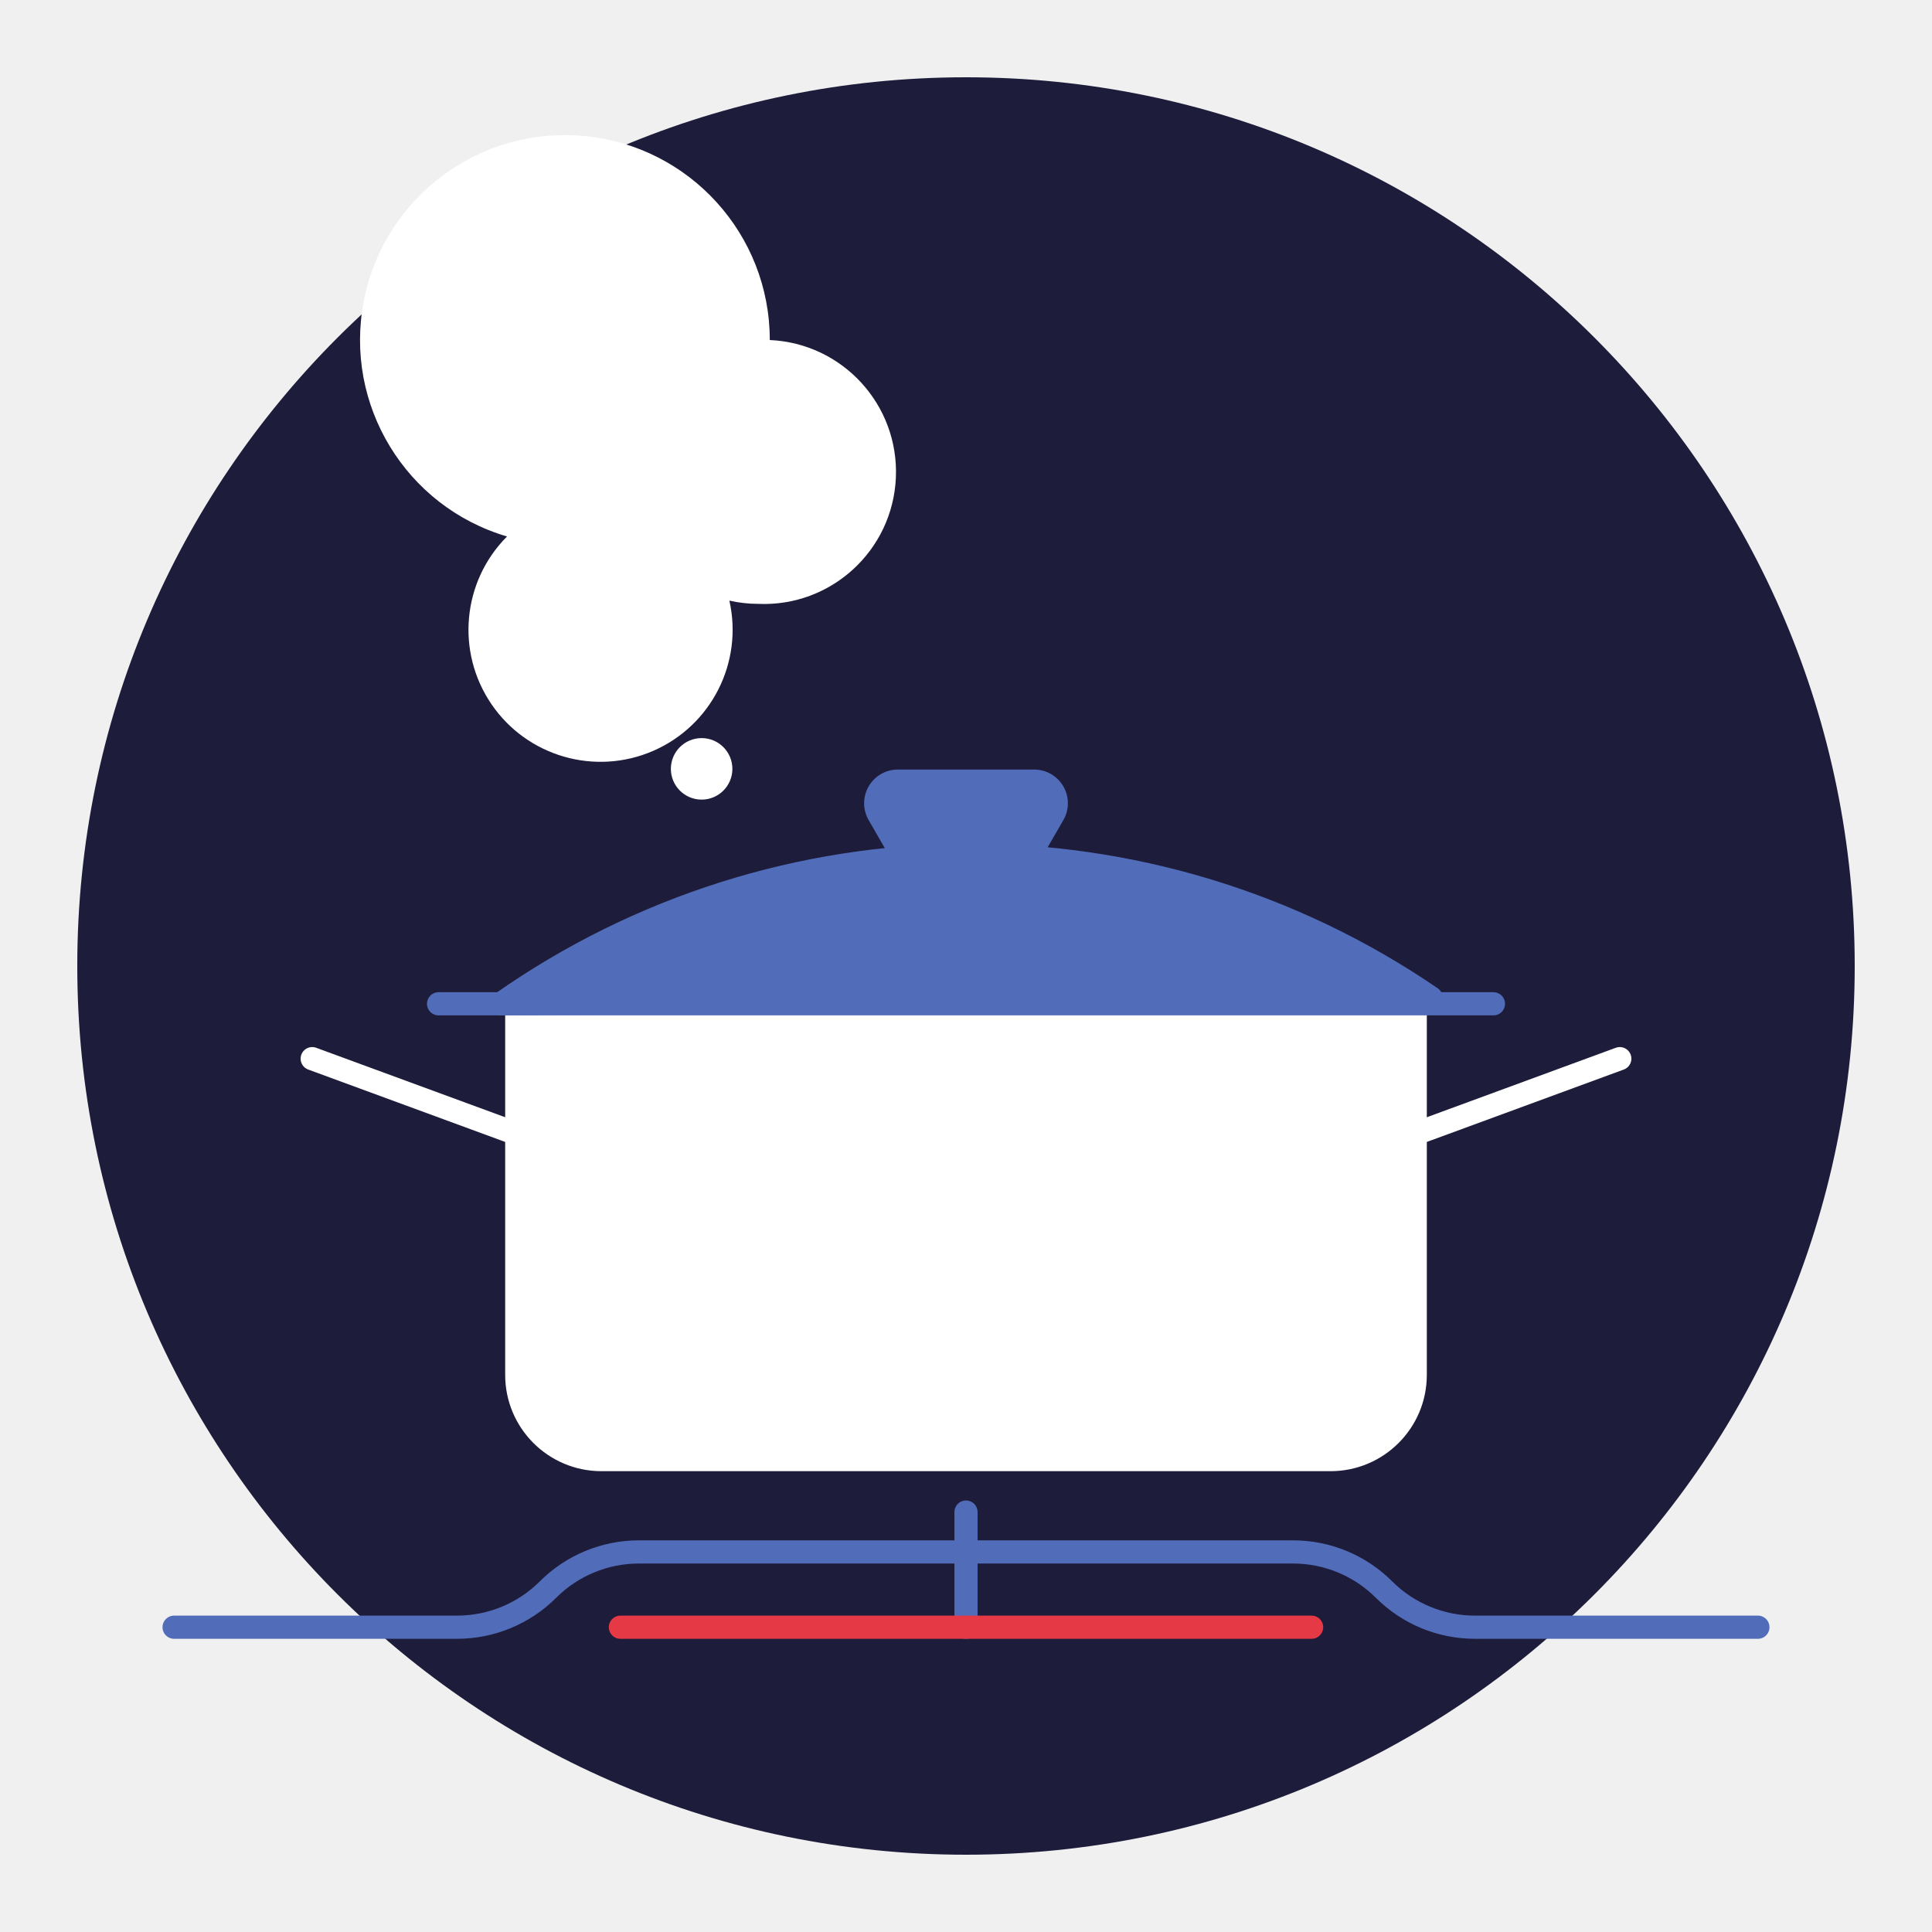
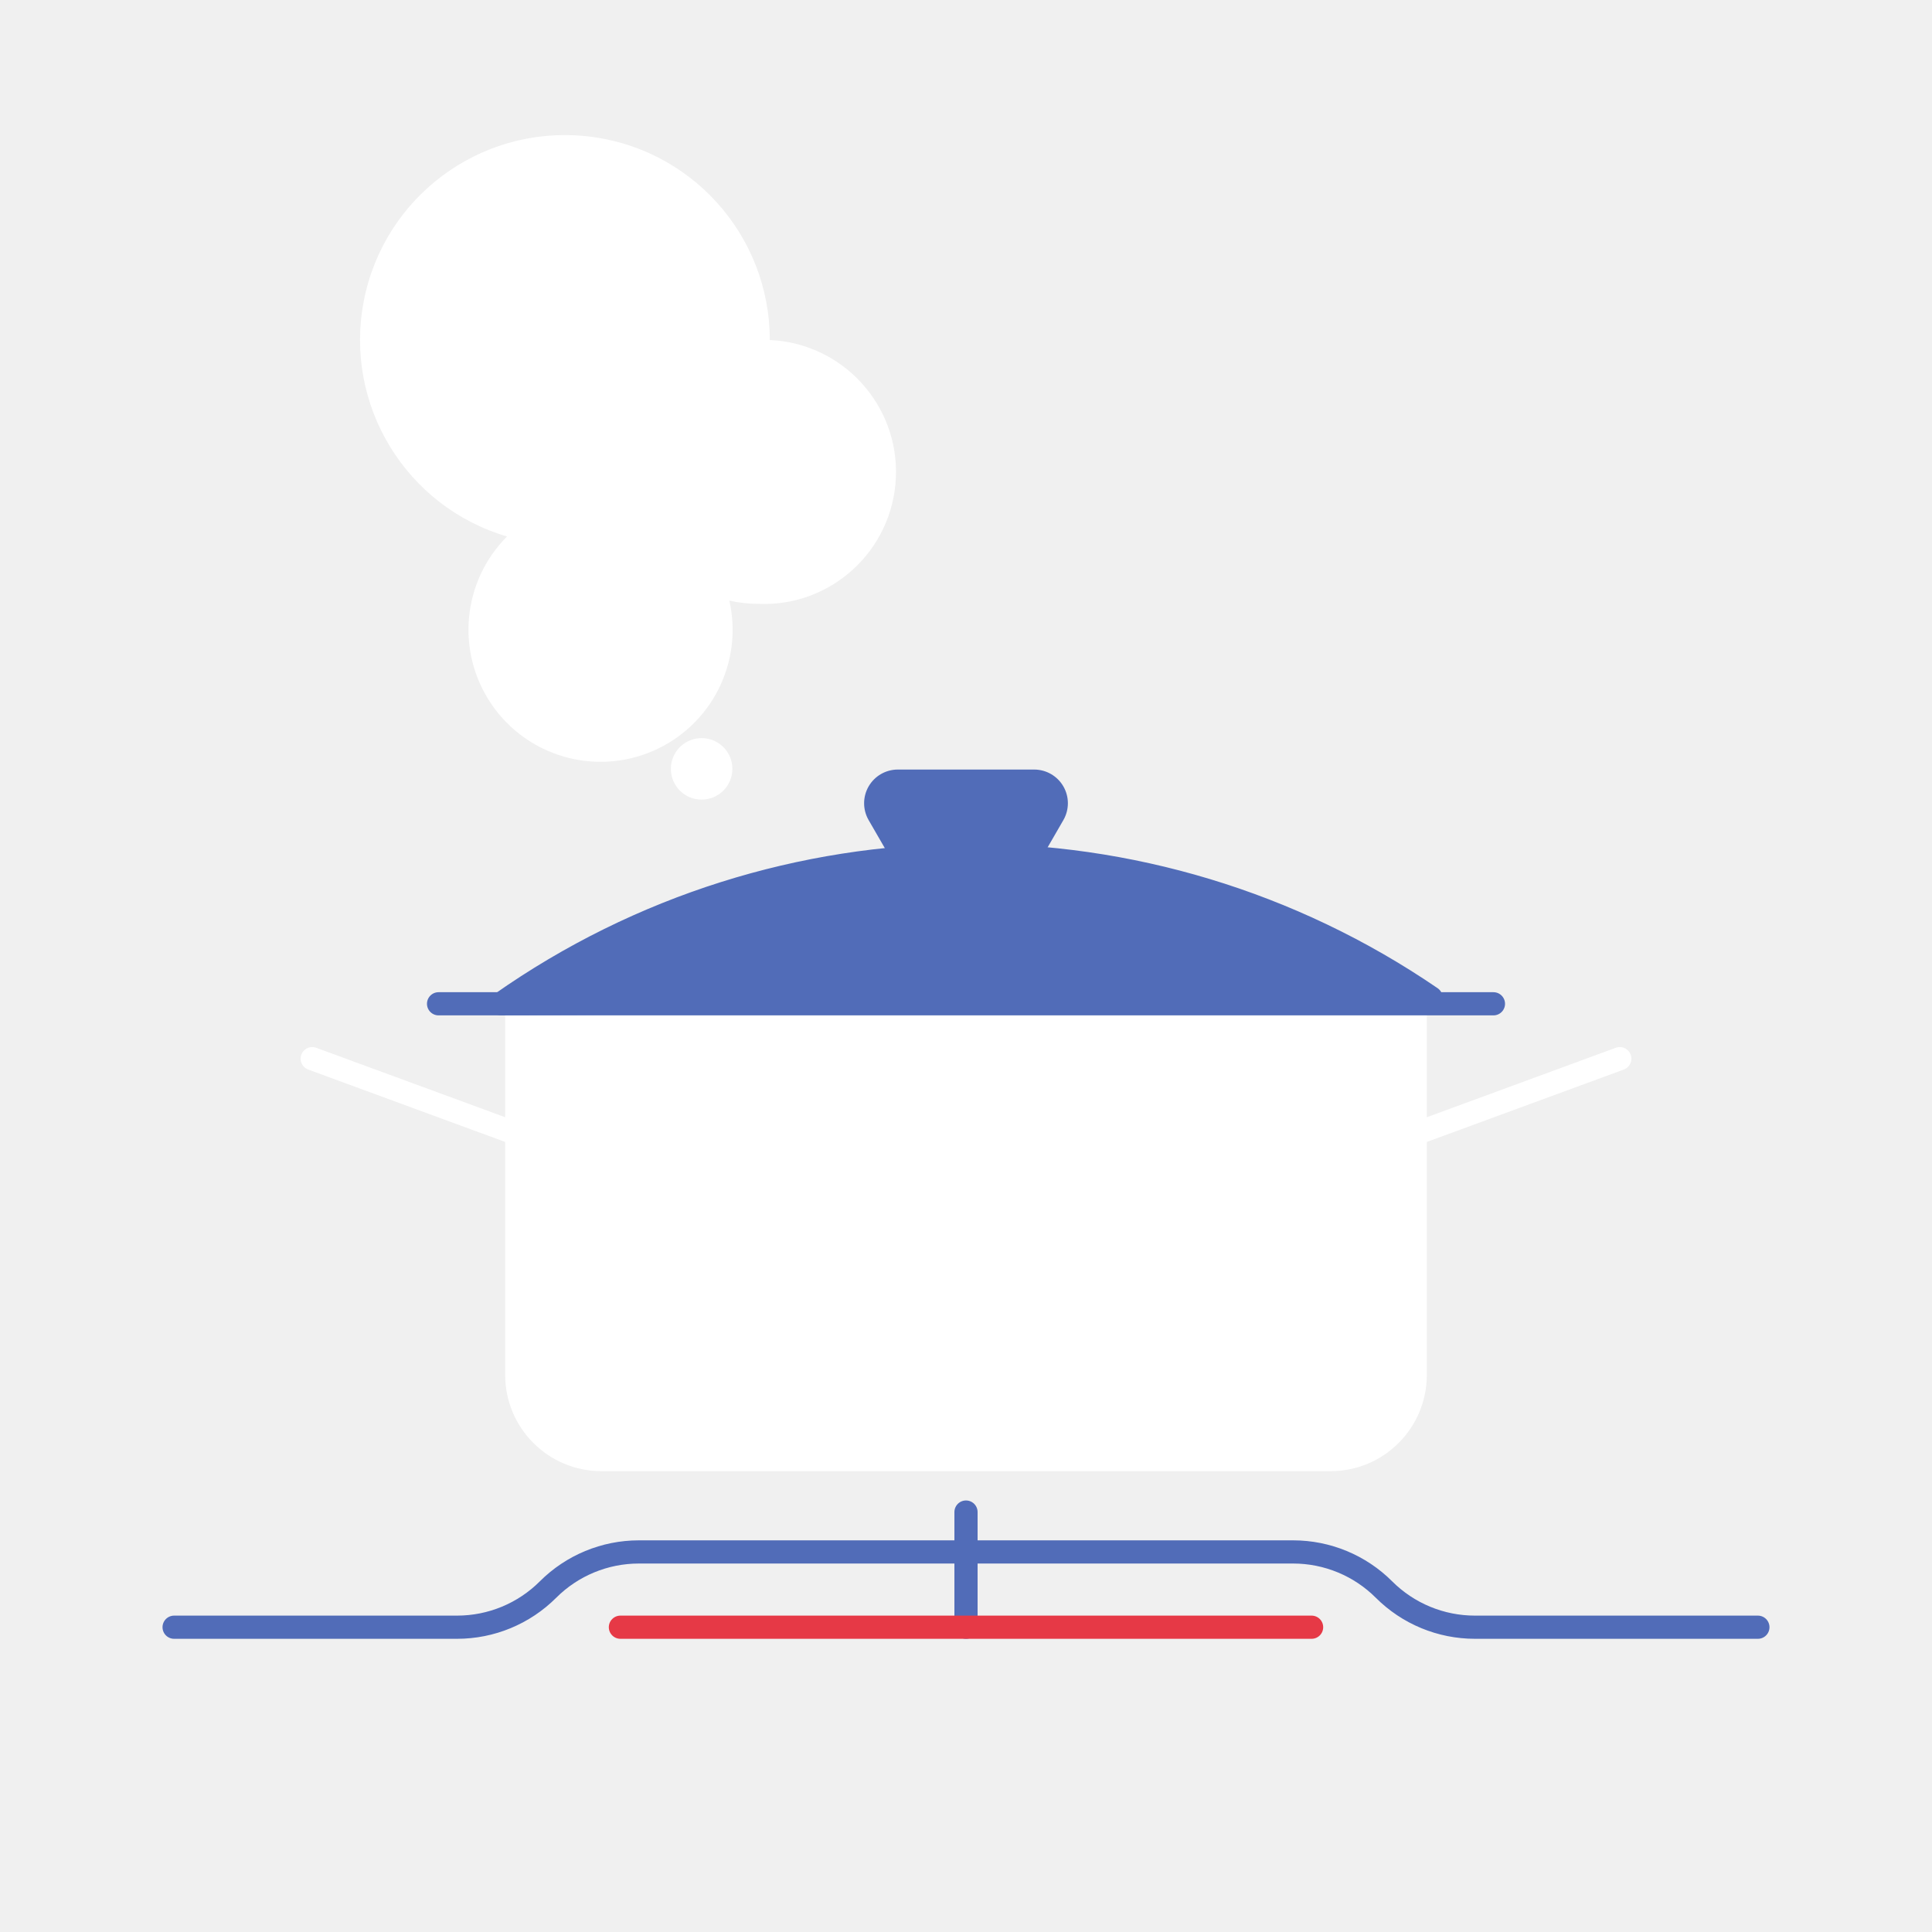
<svg xmlns="http://www.w3.org/2000/svg" viewBox="0 0 250 250">
  <defs>
-     <style>.cls-1{fill:#1e1c3b;}.cls-2,.cls-5{fill:#fff;}.cls-3,.cls-4{fill:none;}.cls-3{stroke:#fff;}.cls-3,.cls-4,.cls-5,.cls-6{stroke-linecap:round;stroke-linejoin:round;stroke-width:3px;}.cls-4,.cls-6{stroke:#516cb8;}.cls-5{stroke:#e63946;}.cls-6,.cls-7{fill:#516cb8;}</style>
+     <style>
+             .cls-1{fill:#1e1c3b00;}.cls-2,.cls-5{fill:#fff;}.cls-3,.cls-4{fill:none;}.cls-3{stroke:#fff;}.cls-3,.cls-4,.cls-5,.cls-6{stroke-linecap:round;stroke-linejoin:round;stroke-width:3px;}.cls-4,.cls-6{stroke:#516cb8;}.cls-5{stroke:#e63946;}.cls-6,.cls-7{fill:#516cb8;}
+         </style>
  </defs>
  <g id="_4-ecogeste-cuisine" data-name="4-ecogeste-cuisine">
    <g id="_4-ecogeste-cuisine-2" data-name="4-ecogeste-cuisine">
      <circle class="cls-1" cx="125" cy="125" r="115" />
      <path class="cls-2" d="M65.37,130.26H184.63a0,0,0,0,1,0,0v47.65a12.46,12.46,0,0,1-12.46,12.46H77.83a12.46,12.46,0,0,1-12.46-12.46V130.26A0,0,0,0,1,65.37,130.26Z" />
      <line class="cls-3" x1="40.4" y1="136.99" x2="73.1" y2="149.01" />
      <line class="cls-3" x1="209.6" y1="136.99" x2="176.9" y2="149.01" />
      <path class="cls-4" d="M22.53,210.56H59.14a16.63,16.63,0,0,0,11.77-4.87h0a16.63,16.63,0,0,1,11.76-4.87h84.66a16.63,16.63,0,0,1,11.76,4.87h0a16.63,16.63,0,0,0,11.77,4.87h36.61" />
      <line class="cls-4" x1="125" y1="210.56" x2="125" y2="195.66" />
      <line class="cls-5" x1="80.28" y1="210.56" x2="169.72" y2="210.56" />
      <path class="cls-6" d="M64.82,129.88a105.62,105.62,0,0,1,120.36-.77l-120.36.77" />
      <line class="cls-4" x1="56.75" y1="129.89" x2="193.25" y2="129.89" />
      <path class="cls-7" d="M125,127.94l12.6-21.82a4.36,4.36,0,0,0-3.77-6.54H116.17a4.36,4.36,0,0,0-3.77,6.54Z" />
      <circle class="cls-2" cx="90.79" cy="99.49" r="3.98" />
      <path class="cls-2" d="M99.61,44V44a26.51,26.51,0,1,0-34,25.42,17.09,17.09,0,1,0,28.77,8.3,16.9,16.9,0,0,0,3.72.42A17.07,17.07,0,0,0,99.61,44Z" />
    </g>
  </g>
</svg>
